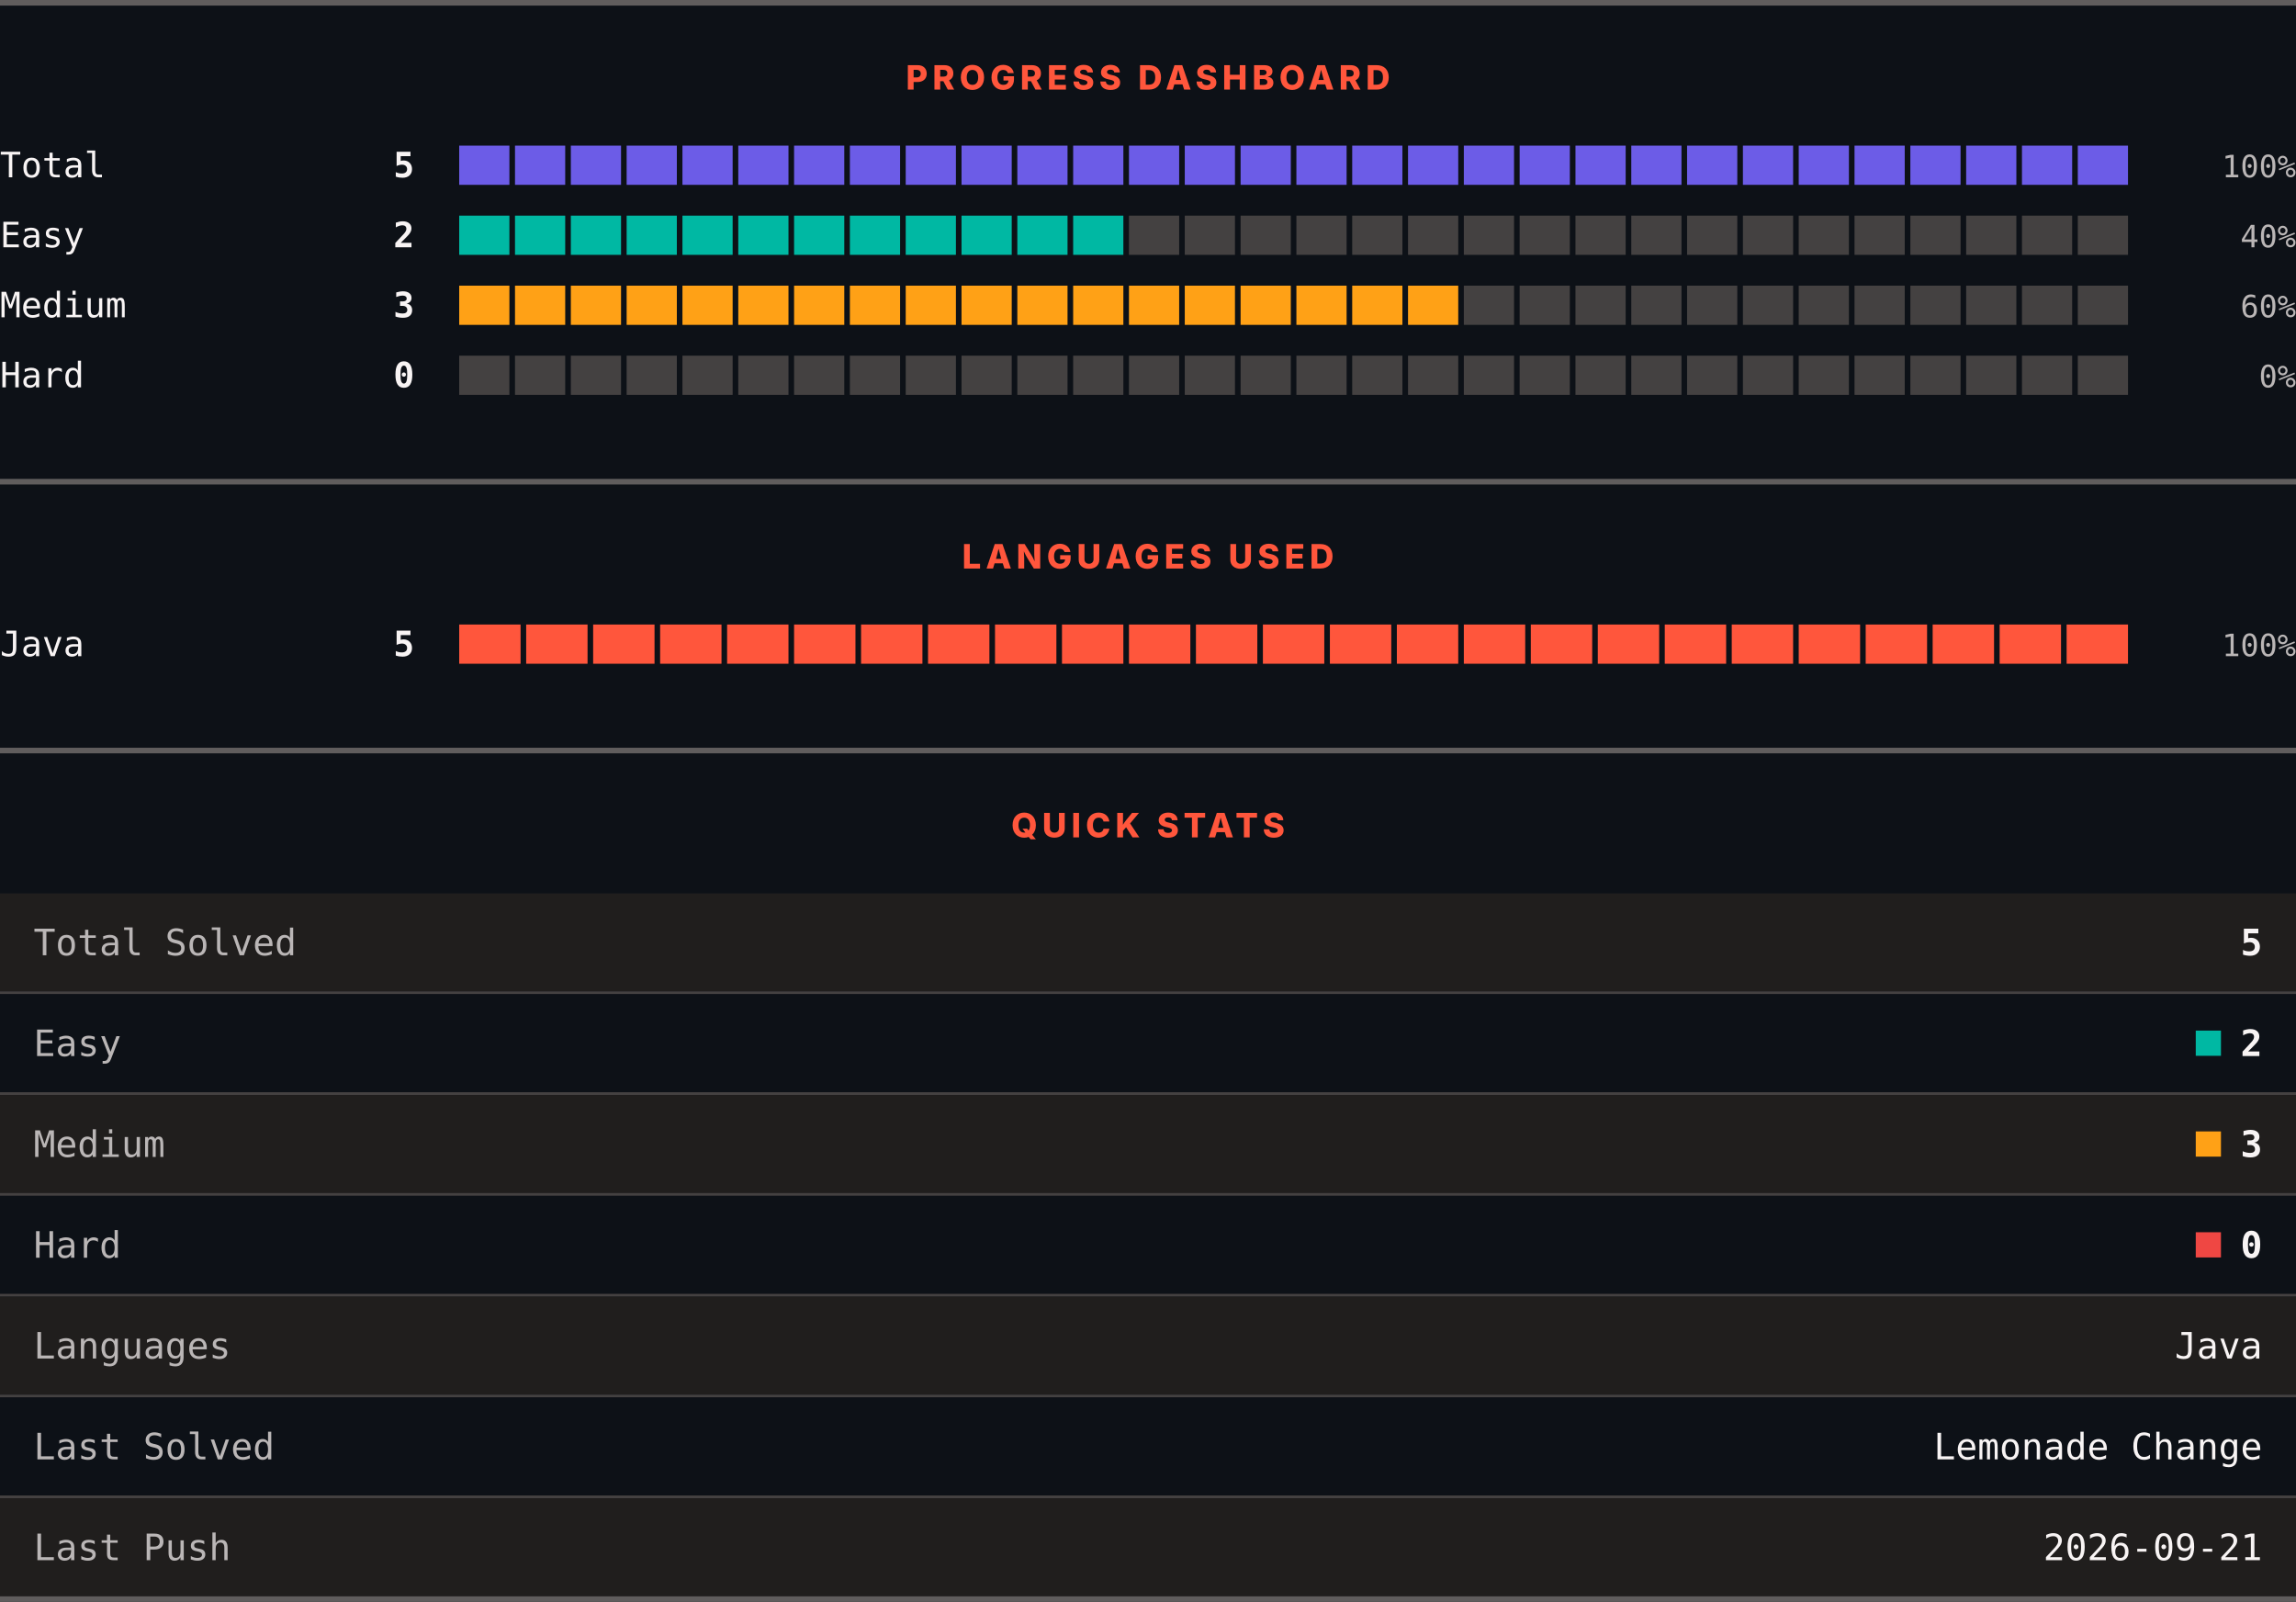
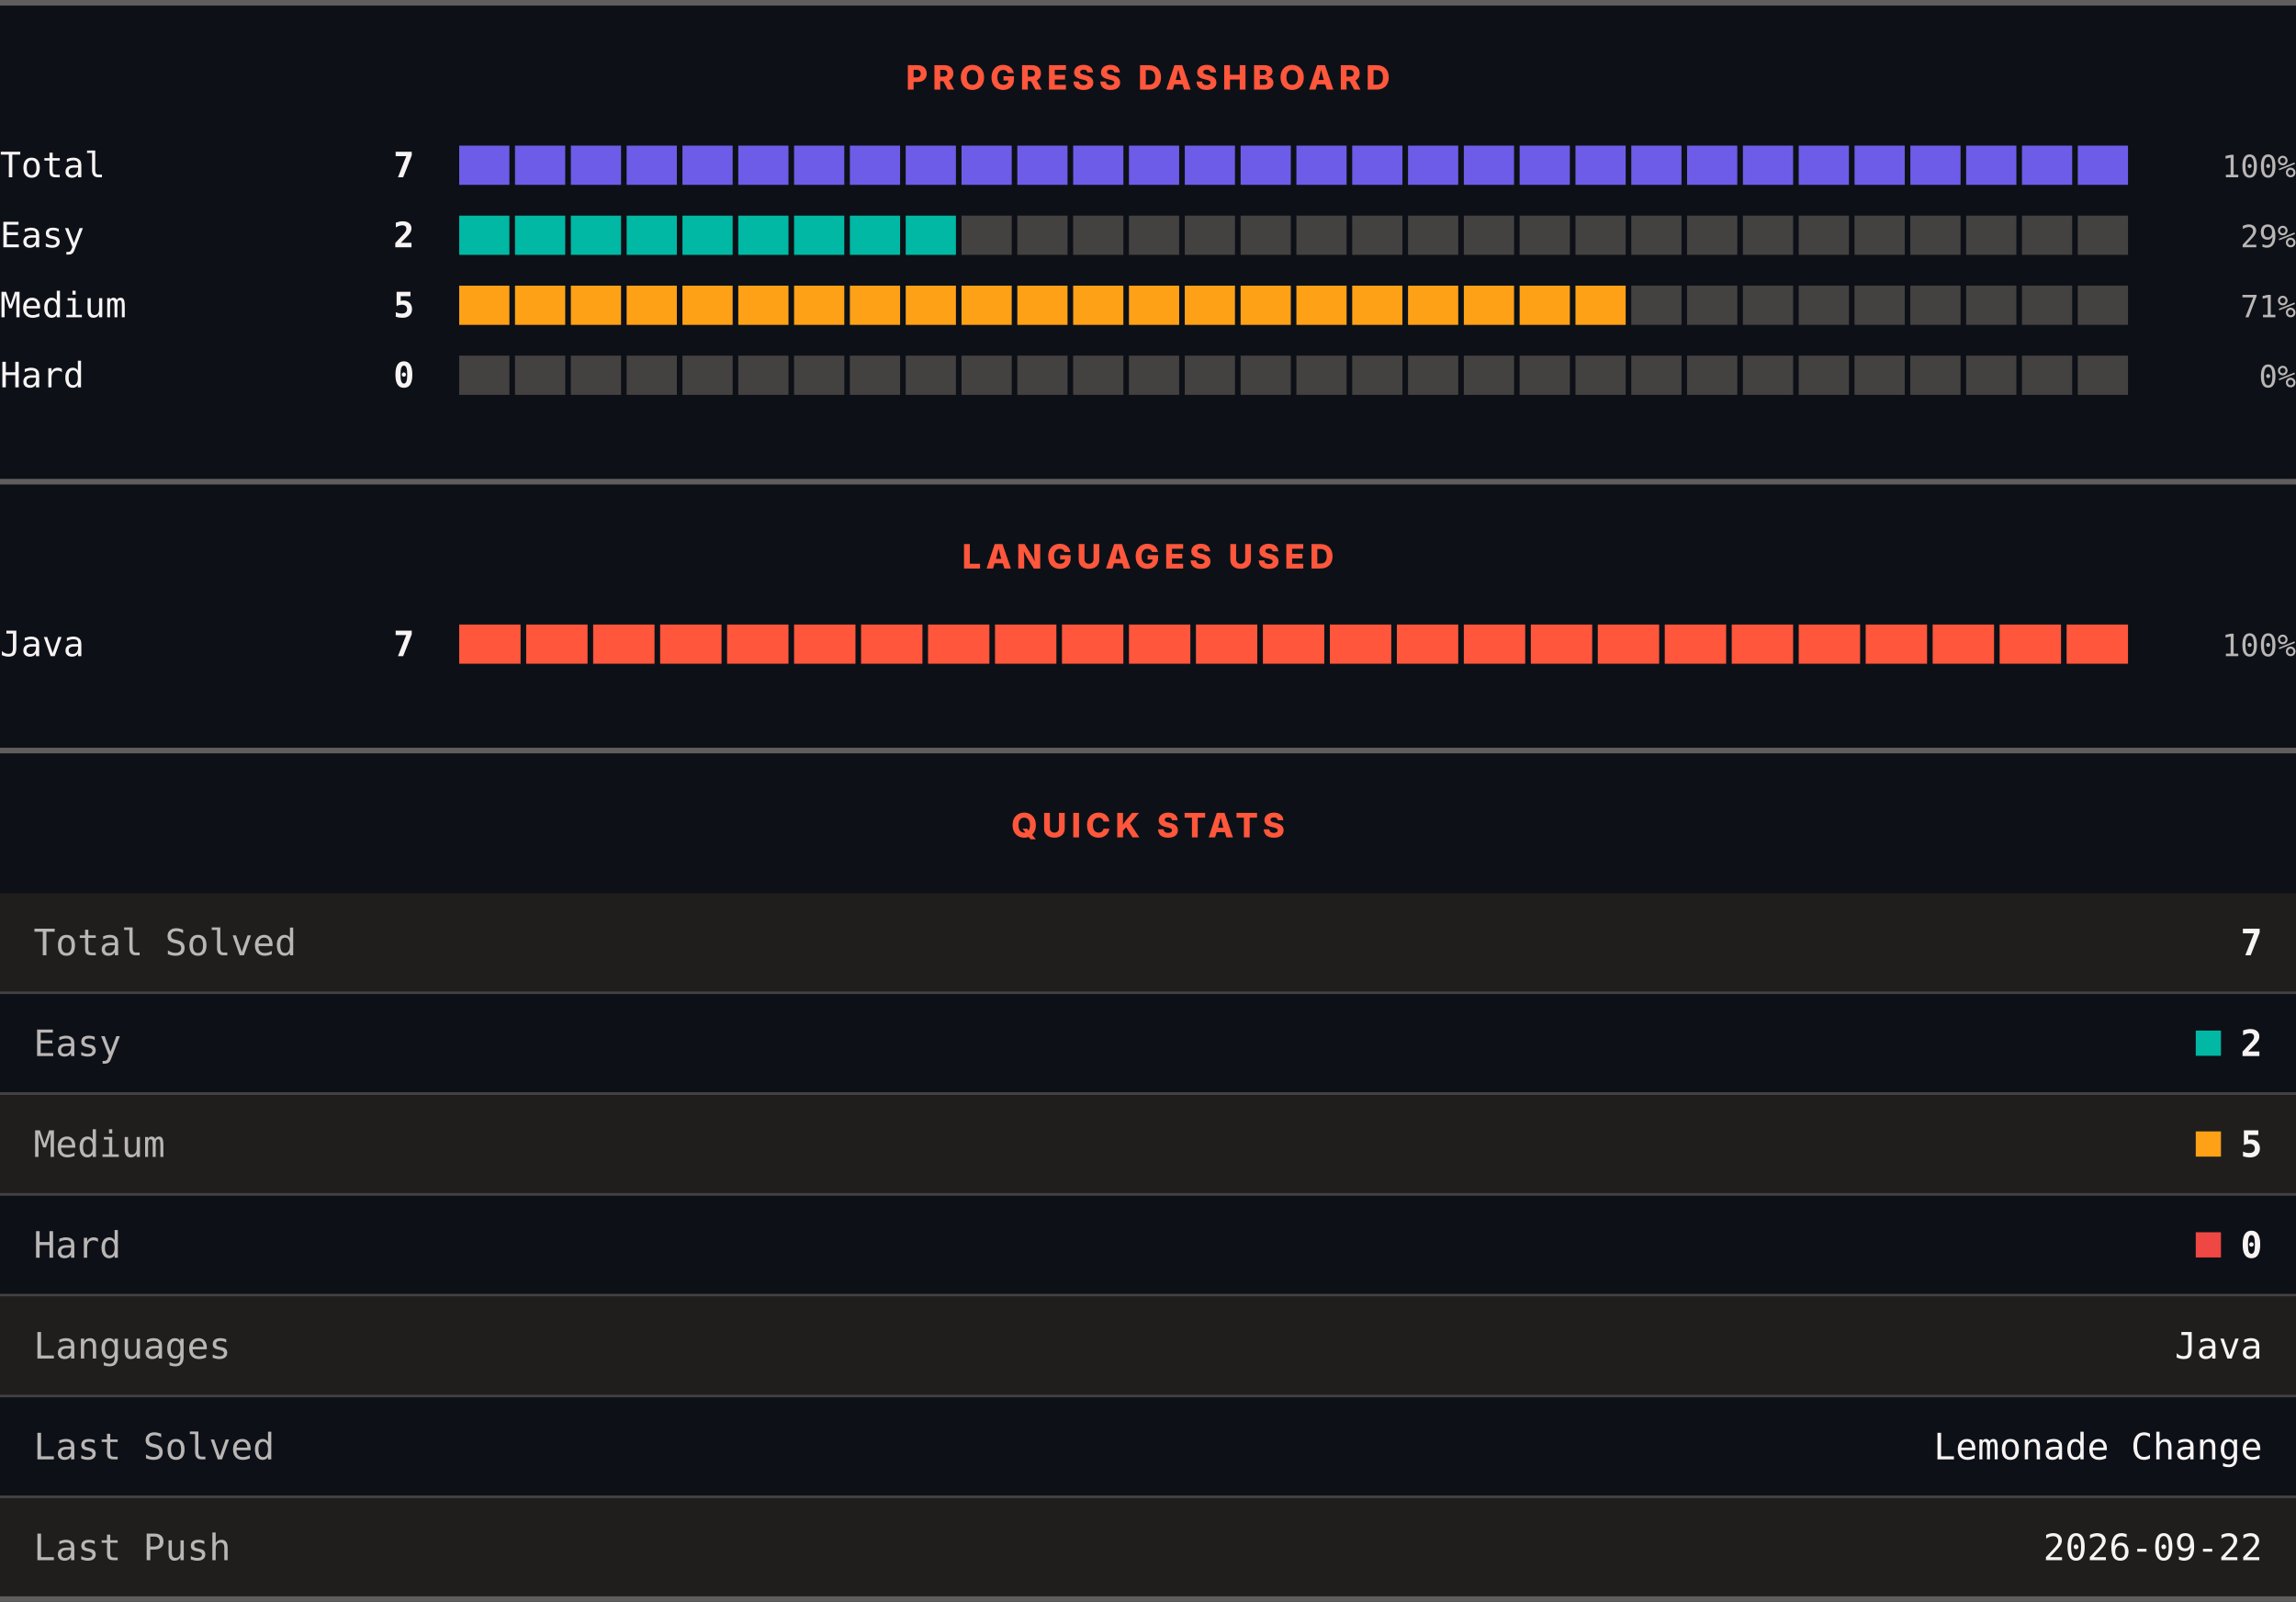
<svg xmlns="http://www.w3.org/2000/svg" width="820" height="572" viewBox="0 0 820 572" role="img" aria-label="LeetCode progress, languages and quick stats">
  <rect width="820" height="572" fill="#0d1117" />
  <rect x="0" y="0" width="820" height="2" fill="#605d5d" />
  <text x="410" y="32" text-anchor="middle" font-family="Archivo, system-ui, -apple-system, Segoe UI, sans-serif" font-size="12" font-weight="800" letter-spacing="1.68" fill="#ff563c">PROGRESS DASHBOARD</text>
  <text x="0" y="63.3" font-family="ui-monospace, SFMono-Regular, Menlo, Consolas, monospace" font-size="12.5" fill="#f8f4f4">Total</text>
-   <text x="148" y="63.3" text-anchor="end" font-family="ui-monospace, SFMono-Regular, Menlo, Consolas, monospace" font-size="12.5" font-weight="700" fill="#f8f4f4">5</text>
+   <text x="148" y="63.3" text-anchor="end" font-family="ui-monospace, SFMono-Regular, Menlo, Consolas, monospace" font-size="12.5" font-weight="700" fill="#f8f4f4">7</text>
  <rect x="164.00" y="52" width="17.93" height="14" fill="#6c5ce7" />
  <rect x="183.93" y="52" width="17.93" height="14" fill="#6c5ce7" />
  <rect x="203.87" y="52" width="17.93" height="14" fill="#6c5ce7" />
  <rect x="223.80" y="52" width="17.93" height="14" fill="#6c5ce7" />
  <rect x="243.73" y="52" width="17.93" height="14" fill="#6c5ce7" />
  <rect x="263.67" y="52" width="17.93" height="14" fill="#6c5ce7" />
  <rect x="283.60" y="52" width="17.93" height="14" fill="#6c5ce7" />
  <rect x="303.53" y="52" width="17.93" height="14" fill="#6c5ce7" />
  <rect x="323.47" y="52" width="17.93" height="14" fill="#6c5ce7" />
  <rect x="343.40" y="52" width="17.93" height="14" fill="#6c5ce7" />
  <rect x="363.33" y="52" width="17.93" height="14" fill="#6c5ce7" />
  <rect x="383.27" y="52" width="17.93" height="14" fill="#6c5ce7" />
  <rect x="403.20" y="52" width="17.93" height="14" fill="#6c5ce7" />
  <rect x="423.13" y="52" width="17.93" height="14" fill="#6c5ce7" />
  <rect x="443.07" y="52" width="17.93" height="14" fill="#6c5ce7" />
  <rect x="463.00" y="52" width="17.93" height="14" fill="#6c5ce7" />
  <rect x="482.93" y="52" width="17.93" height="14" fill="#6c5ce7" />
  <rect x="502.87" y="52" width="17.93" height="14" fill="#6c5ce7" />
  <rect x="522.80" y="52" width="17.93" height="14" fill="#6c5ce7" />
  <rect x="542.73" y="52" width="17.93" height="14" fill="#6c5ce7" />
  <rect x="562.67" y="52" width="17.93" height="14" fill="#6c5ce7" />
  <rect x="582.60" y="52" width="17.93" height="14" fill="#6c5ce7" />
  <rect x="602.53" y="52" width="17.93" height="14" fill="#6c5ce7" />
  <rect x="622.47" y="52" width="17.93" height="14" fill="#6c5ce7" />
  <rect x="642.40" y="52" width="17.93" height="14" fill="#6c5ce7" />
  <rect x="662.33" y="52" width="17.93" height="14" fill="#6c5ce7" />
  <rect x="682.27" y="52" width="17.93" height="14" fill="#6c5ce7" />
  <rect x="702.20" y="52" width="17.93" height="14" fill="#6c5ce7" />
  <rect x="722.13" y="52" width="17.93" height="14" fill="#6c5ce7" />
  <rect x="742.07" y="52" width="17.93" height="14" fill="#6c5ce7" />
  <text x="820" y="63.3" text-anchor="end" font-family="ui-monospace, SFMono-Regular, Menlo, Consolas, monospace" font-size="11" fill="#bab6b6">100%</text>
  <text x="0" y="88.3" font-family="ui-monospace, SFMono-Regular, Menlo, Consolas, monospace" font-size="12.5" fill="#f8f4f4">Easy</text>
  <text x="148" y="88.3" text-anchor="end" font-family="ui-monospace, SFMono-Regular, Menlo, Consolas, monospace" font-size="12.5" font-weight="700" fill="#f8f4f4">2</text>
  <rect x="164.00" y="77" width="17.93" height="14" fill="#00b8a3" />
  <rect x="183.93" y="77" width="17.93" height="14" fill="#00b8a3" />
  <rect x="203.87" y="77" width="17.93" height="14" fill="#00b8a3" />
  <rect x="223.80" y="77" width="17.93" height="14" fill="#00b8a3" />
  <rect x="243.73" y="77" width="17.93" height="14" fill="#00b8a3" />
  <rect x="263.67" y="77" width="17.93" height="14" fill="#00b8a3" />
  <rect x="283.60" y="77" width="17.93" height="14" fill="#00b8a3" />
  <rect x="303.53" y="77" width="17.93" height="14" fill="#00b8a3" />
  <rect x="323.47" y="77" width="17.93" height="14" fill="#00b8a3" />
-   <rect x="343.40" y="77" width="17.93" height="14" fill="#00b8a3" />
-   <rect x="363.33" y="77" width="17.93" height="14" fill="#00b8a3" />
-   <rect x="383.27" y="77" width="17.93" height="14" fill="#00b8a3" />
+   <rect x="343.40" y="77" width="17.93" height="14" fill="#444141" />
+   <rect x="363.33" y="77" width="17.93" height="14" fill="#444141" />
+   <rect x="383.27" y="77" width="17.93" height="14" fill="#444141" />
  <rect x="403.20" y="77" width="17.93" height="14" fill="#444141" />
  <rect x="423.13" y="77" width="17.93" height="14" fill="#444141" />
  <rect x="443.07" y="77" width="17.93" height="14" fill="#444141" />
  <rect x="463.00" y="77" width="17.93" height="14" fill="#444141" />
  <rect x="482.93" y="77" width="17.93" height="14" fill="#444141" />
  <rect x="502.87" y="77" width="17.93" height="14" fill="#444141" />
  <rect x="522.80" y="77" width="17.93" height="14" fill="#444141" />
  <rect x="542.73" y="77" width="17.93" height="14" fill="#444141" />
  <rect x="562.67" y="77" width="17.93" height="14" fill="#444141" />
  <rect x="582.60" y="77" width="17.93" height="14" fill="#444141" />
  <rect x="602.53" y="77" width="17.93" height="14" fill="#444141" />
  <rect x="622.47" y="77" width="17.93" height="14" fill="#444141" />
  <rect x="642.40" y="77" width="17.93" height="14" fill="#444141" />
  <rect x="662.33" y="77" width="17.93" height="14" fill="#444141" />
  <rect x="682.27" y="77" width="17.93" height="14" fill="#444141" />
  <rect x="702.20" y="77" width="17.93" height="14" fill="#444141" />
  <rect x="722.13" y="77" width="17.93" height="14" fill="#444141" />
  <rect x="742.07" y="77" width="17.93" height="14" fill="#444141" />
-   <text x="820" y="88.3" text-anchor="end" font-family="ui-monospace, SFMono-Regular, Menlo, Consolas, monospace" font-size="11" fill="#bab6b6">40%</text>
+   <text x="820" y="88.3" text-anchor="end" font-family="ui-monospace, SFMono-Regular, Menlo, Consolas, monospace" font-size="11" fill="#bab6b6">29%</text>
  <text x="0" y="113.3" font-family="ui-monospace, SFMono-Regular, Menlo, Consolas, monospace" font-size="12.5" fill="#f8f4f4">Medium</text>
-   <text x="148" y="113.3" text-anchor="end" font-family="ui-monospace, SFMono-Regular, Menlo, Consolas, monospace" font-size="12.5" font-weight="700" fill="#f8f4f4">3</text>
+   <text x="148" y="113.3" text-anchor="end" font-family="ui-monospace, SFMono-Regular, Menlo, Consolas, monospace" font-size="12.5" font-weight="700" fill="#f8f4f4">5</text>
  <rect x="164.00" y="102" width="17.93" height="14" fill="#ffa116" />
  <rect x="183.93" y="102" width="17.93" height="14" fill="#ffa116" />
  <rect x="203.87" y="102" width="17.93" height="14" fill="#ffa116" />
  <rect x="223.80" y="102" width="17.93" height="14" fill="#ffa116" />
  <rect x="243.73" y="102" width="17.93" height="14" fill="#ffa116" />
  <rect x="263.67" y="102" width="17.93" height="14" fill="#ffa116" />
  <rect x="283.60" y="102" width="17.93" height="14" fill="#ffa116" />
  <rect x="303.53" y="102" width="17.93" height="14" fill="#ffa116" />
  <rect x="323.47" y="102" width="17.93" height="14" fill="#ffa116" />
  <rect x="343.40" y="102" width="17.93" height="14" fill="#ffa116" />
  <rect x="363.33" y="102" width="17.93" height="14" fill="#ffa116" />
  <rect x="383.27" y="102" width="17.93" height="14" fill="#ffa116" />
  <rect x="403.20" y="102" width="17.93" height="14" fill="#ffa116" />
  <rect x="423.13" y="102" width="17.93" height="14" fill="#ffa116" />
  <rect x="443.07" y="102" width="17.93" height="14" fill="#ffa116" />
  <rect x="463.00" y="102" width="17.93" height="14" fill="#ffa116" />
  <rect x="482.93" y="102" width="17.93" height="14" fill="#ffa116" />
  <rect x="502.87" y="102" width="17.93" height="14" fill="#ffa116" />
-   <rect x="522.80" y="102" width="17.93" height="14" fill="#444141" />
-   <rect x="542.73" y="102" width="17.93" height="14" fill="#444141" />
-   <rect x="562.67" y="102" width="17.93" height="14" fill="#444141" />
+   <rect x="522.80" y="102" width="17.93" height="14" fill="#ffa116" />
+   <rect x="542.73" y="102" width="17.93" height="14" fill="#ffa116" />
+   <rect x="562.67" y="102" width="17.93" height="14" fill="#ffa116" />
  <rect x="582.60" y="102" width="17.93" height="14" fill="#444141" />
  <rect x="602.53" y="102" width="17.93" height="14" fill="#444141" />
  <rect x="622.47" y="102" width="17.93" height="14" fill="#444141" />
  <rect x="642.40" y="102" width="17.93" height="14" fill="#444141" />
  <rect x="662.33" y="102" width="17.93" height="14" fill="#444141" />
  <rect x="682.27" y="102" width="17.93" height="14" fill="#444141" />
  <rect x="702.20" y="102" width="17.93" height="14" fill="#444141" />
  <rect x="722.13" y="102" width="17.93" height="14" fill="#444141" />
  <rect x="742.07" y="102" width="17.93" height="14" fill="#444141" />
-   <text x="820" y="113.3" text-anchor="end" font-family="ui-monospace, SFMono-Regular, Menlo, Consolas, monospace" font-size="11" fill="#bab6b6">60%</text>
+   <text x="820" y="113.3" text-anchor="end" font-family="ui-monospace, SFMono-Regular, Menlo, Consolas, monospace" font-size="11" fill="#bab6b6">71%</text>
  <text x="0" y="138.3" font-family="ui-monospace, SFMono-Regular, Menlo, Consolas, monospace" font-size="12.5" fill="#f8f4f4">Hard</text>
  <text x="148" y="138.3" text-anchor="end" font-family="ui-monospace, SFMono-Regular, Menlo, Consolas, monospace" font-size="12.5" font-weight="700" fill="#f8f4f4">0</text>
  <rect x="164.00" y="127" width="17.93" height="14" fill="#444141" />
  <rect x="183.93" y="127" width="17.93" height="14" fill="#444141" />
  <rect x="203.87" y="127" width="17.93" height="14" fill="#444141" />
  <rect x="223.80" y="127" width="17.93" height="14" fill="#444141" />
  <rect x="243.73" y="127" width="17.93" height="14" fill="#444141" />
  <rect x="263.67" y="127" width="17.93" height="14" fill="#444141" />
  <rect x="283.60" y="127" width="17.93" height="14" fill="#444141" />
  <rect x="303.53" y="127" width="17.93" height="14" fill="#444141" />
  <rect x="323.47" y="127" width="17.93" height="14" fill="#444141" />
  <rect x="343.40" y="127" width="17.93" height="14" fill="#444141" />
  <rect x="363.33" y="127" width="17.93" height="14" fill="#444141" />
  <rect x="383.27" y="127" width="17.93" height="14" fill="#444141" />
  <rect x="403.20" y="127" width="17.93" height="14" fill="#444141" />
  <rect x="423.13" y="127" width="17.93" height="14" fill="#444141" />
  <rect x="443.07" y="127" width="17.93" height="14" fill="#444141" />
  <rect x="463.00" y="127" width="17.93" height="14" fill="#444141" />
  <rect x="482.93" y="127" width="17.93" height="14" fill="#444141" />
  <rect x="502.87" y="127" width="17.93" height="14" fill="#444141" />
  <rect x="522.80" y="127" width="17.93" height="14" fill="#444141" />
  <rect x="542.73" y="127" width="17.93" height="14" fill="#444141" />
  <rect x="562.67" y="127" width="17.93" height="14" fill="#444141" />
  <rect x="582.60" y="127" width="17.93" height="14" fill="#444141" />
  <rect x="602.53" y="127" width="17.93" height="14" fill="#444141" />
  <rect x="622.47" y="127" width="17.93" height="14" fill="#444141" />
  <rect x="642.40" y="127" width="17.93" height="14" fill="#444141" />
  <rect x="662.33" y="127" width="17.93" height="14" fill="#444141" />
  <rect x="682.27" y="127" width="17.93" height="14" fill="#444141" />
  <rect x="702.20" y="127" width="17.93" height="14" fill="#444141" />
  <rect x="722.13" y="127" width="17.93" height="14" fill="#444141" />
  <rect x="742.07" y="127" width="17.93" height="14" fill="#444141" />
  <text x="820" y="138.3" text-anchor="end" font-family="ui-monospace, SFMono-Regular, Menlo, Consolas, monospace" font-size="11" fill="#bab6b6">0%</text>
  <rect x="0" y="171" width="820" height="2" fill="#605d5d" />
  <text x="410" y="203" text-anchor="middle" font-family="Archivo, system-ui, -apple-system, Segoe UI, sans-serif" font-size="12" font-weight="800" letter-spacing="1.68" fill="#ff563c">LANGUAGES USED</text>
  <text x="0" y="234.3" font-family="ui-monospace, SFMono-Regular, Menlo, Consolas, monospace" font-size="12.5" fill="#f8f4f4">Java</text>
-   <text x="148" y="234.3" text-anchor="end" font-family="ui-monospace, SFMono-Regular, Menlo, Consolas, monospace" font-size="12.5" font-weight="700" fill="#f8f4f4">5</text>
+   <text x="148" y="234.3" text-anchor="end" font-family="ui-monospace, SFMono-Regular, Menlo, Consolas, monospace" font-size="12.5" font-weight="700" fill="#f8f4f4">7</text>
  <rect x="164.00" y="223" width="21.92" height="14" fill="#ff563c" />
  <rect x="187.92" y="223" width="21.92" height="14" fill="#ff563c" />
  <rect x="211.84" y="223" width="21.92" height="14" fill="#ff563c" />
  <rect x="235.76" y="223" width="21.92" height="14" fill="#ff563c" />
  <rect x="259.68" y="223" width="21.92" height="14" fill="#ff563c" />
  <rect x="283.60" y="223" width="21.92" height="14" fill="#ff563c" />
  <rect x="307.52" y="223" width="21.92" height="14" fill="#ff563c" />
  <rect x="331.44" y="223" width="21.92" height="14" fill="#ff563c" />
  <rect x="355.36" y="223" width="21.92" height="14" fill="#ff563c" />
  <rect x="379.28" y="223" width="21.92" height="14" fill="#ff563c" />
  <rect x="403.20" y="223" width="21.92" height="14" fill="#ff563c" />
  <rect x="427.12" y="223" width="21.92" height="14" fill="#ff563c" />
  <rect x="451.04" y="223" width="21.92" height="14" fill="#ff563c" />
  <rect x="474.96" y="223" width="21.92" height="14" fill="#ff563c" />
  <rect x="498.88" y="223" width="21.92" height="14" fill="#ff563c" />
  <rect x="522.80" y="223" width="21.92" height="14" fill="#ff563c" />
  <rect x="546.72" y="223" width="21.92" height="14" fill="#ff563c" />
  <rect x="570.64" y="223" width="21.92" height="14" fill="#ff563c" />
  <rect x="594.56" y="223" width="21.92" height="14" fill="#ff563c" />
  <rect x="618.48" y="223" width="21.92" height="14" fill="#ff563c" />
  <rect x="642.40" y="223" width="21.92" height="14" fill="#ff563c" />
  <rect x="666.32" y="223" width="21.92" height="14" fill="#ff563c" />
  <rect x="690.24" y="223" width="21.92" height="14" fill="#ff563c" />
  <rect x="714.16" y="223" width="21.92" height="14" fill="#ff563c" />
  <rect x="738.08" y="223" width="21.92" height="14" fill="#ff563c" />
  <text x="820" y="234.3" text-anchor="end" font-family="ui-monospace, SFMono-Regular, Menlo, Consolas, monospace" font-size="11" fill="#bab6b6">100%</text>
  <rect x="0" y="267" width="820" height="2" fill="#605d5d" />
  <text x="410" y="299" text-anchor="middle" font-family="Archivo, system-ui, -apple-system, Segoe UI, sans-serif" font-size="12" font-weight="800" letter-spacing="1.68" fill="#ff563c">QUICK STATS</text>
  <rect x="0" y="319" width="820" height="35" fill="#201e1d" />
  <text x="12" y="341.1" font-family="ui-monospace, SFMono-Regular, Menlo, Consolas, monospace" font-size="13" fill="#bab6b6">Total Solved</text>
-   <text x="808" y="341.1" text-anchor="end" font-family="ui-monospace, SFMono-Regular, Menlo, Consolas, monospace" font-size="13" font-weight="700" fill="#f8f4f4">5</text>
+   <text x="808" y="341.1" text-anchor="end" font-family="ui-monospace, SFMono-Regular, Menlo, Consolas, monospace" font-size="13" font-weight="700" fill="#f8f4f4">7</text>
  <rect x="0" y="354" width="820" height="1" fill="#444141" />
  <rect x="0" y="355" width="820" height="35" fill="#0d1117" />
  <text x="12" y="377.1" font-family="ui-monospace, SFMono-Regular, Menlo, Consolas, monospace" font-size="13" fill="#bab6b6">Easy</text>
  <rect x="784.2" y="368" width="9" height="9" fill="#00b8a3" />
  <text x="808" y="377.1" text-anchor="end" font-family="ui-monospace, SFMono-Regular, Menlo, Consolas, monospace" font-size="13" font-weight="700" fill="#f8f4f4">2</text>
  <rect x="0" y="390" width="820" height="1" fill="#444141" />
  <rect x="0" y="391" width="820" height="35" fill="#201e1d" />
  <text x="12" y="413.1" font-family="ui-monospace, SFMono-Regular, Menlo, Consolas, monospace" font-size="13" fill="#bab6b6">Medium</text>
  <rect x="784.2" y="404" width="9" height="9" fill="#ffa116" />
-   <text x="808" y="413.1" text-anchor="end" font-family="ui-monospace, SFMono-Regular, Menlo, Consolas, monospace" font-size="13" font-weight="700" fill="#f8f4f4">3</text>
+   <text x="808" y="413.1" text-anchor="end" font-family="ui-monospace, SFMono-Regular, Menlo, Consolas, monospace" font-size="13" font-weight="700" fill="#f8f4f4">5</text>
  <rect x="0" y="426" width="820" height="1" fill="#444141" />
  <rect x="0" y="427" width="820" height="35" fill="#0d1117" />
  <text x="12" y="449.1" font-family="ui-monospace, SFMono-Regular, Menlo, Consolas, monospace" font-size="13" fill="#bab6b6">Hard</text>
  <rect x="784.2" y="440" width="9" height="9" fill="#ef4743" />
  <text x="808" y="449.1" text-anchor="end" font-family="ui-monospace, SFMono-Regular, Menlo, Consolas, monospace" font-size="13" font-weight="700" fill="#f8f4f4">0</text>
  <rect x="0" y="462" width="820" height="1" fill="#444141" />
  <rect x="0" y="463" width="820" height="35" fill="#201e1d" />
  <text x="12" y="485.1" font-family="ui-monospace, SFMono-Regular, Menlo, Consolas, monospace" font-size="13" fill="#bab6b6">Languages</text>
  <text x="808" y="485.1" text-anchor="end" font-family="ui-monospace, SFMono-Regular, Menlo, Consolas, monospace" font-size="13" fill="#f8f4f4">Java</text>
  <rect x="0" y="498" width="820" height="1" fill="#444141" />
  <rect x="0" y="499" width="820" height="35" fill="#0d1117" />
  <text x="12" y="521.1" font-family="ui-monospace, SFMono-Regular, Menlo, Consolas, monospace" font-size="13" fill="#bab6b6">Last Solved</text>
  <text x="808" y="521.1" text-anchor="end" font-family="ui-monospace, SFMono-Regular, Menlo, Consolas, monospace" font-size="13" fill="#f8f4f4">Lemonade Change</text>
  <rect x="0" y="534" width="820" height="1" fill="#444141" />
  <rect x="0" y="535" width="820" height="35" fill="#201e1d" />
  <text x="12" y="557.1" font-family="ui-monospace, SFMono-Regular, Menlo, Consolas, monospace" font-size="13" fill="#bab6b6">Last Push</text>
-   <text x="808" y="557.1" text-anchor="end" font-family="ui-monospace, SFMono-Regular, Menlo, Consolas, monospace" font-size="13" fill="#f8f4f4">2026-09-21</text>
+   <text x="808" y="557.1" text-anchor="end" font-family="ui-monospace, SFMono-Regular, Menlo, Consolas, monospace" font-size="13" fill="#f8f4f4">2026-09-22</text>
  <rect x="0" y="570" width="820" height="2" fill="#605d5d" />
</svg>
